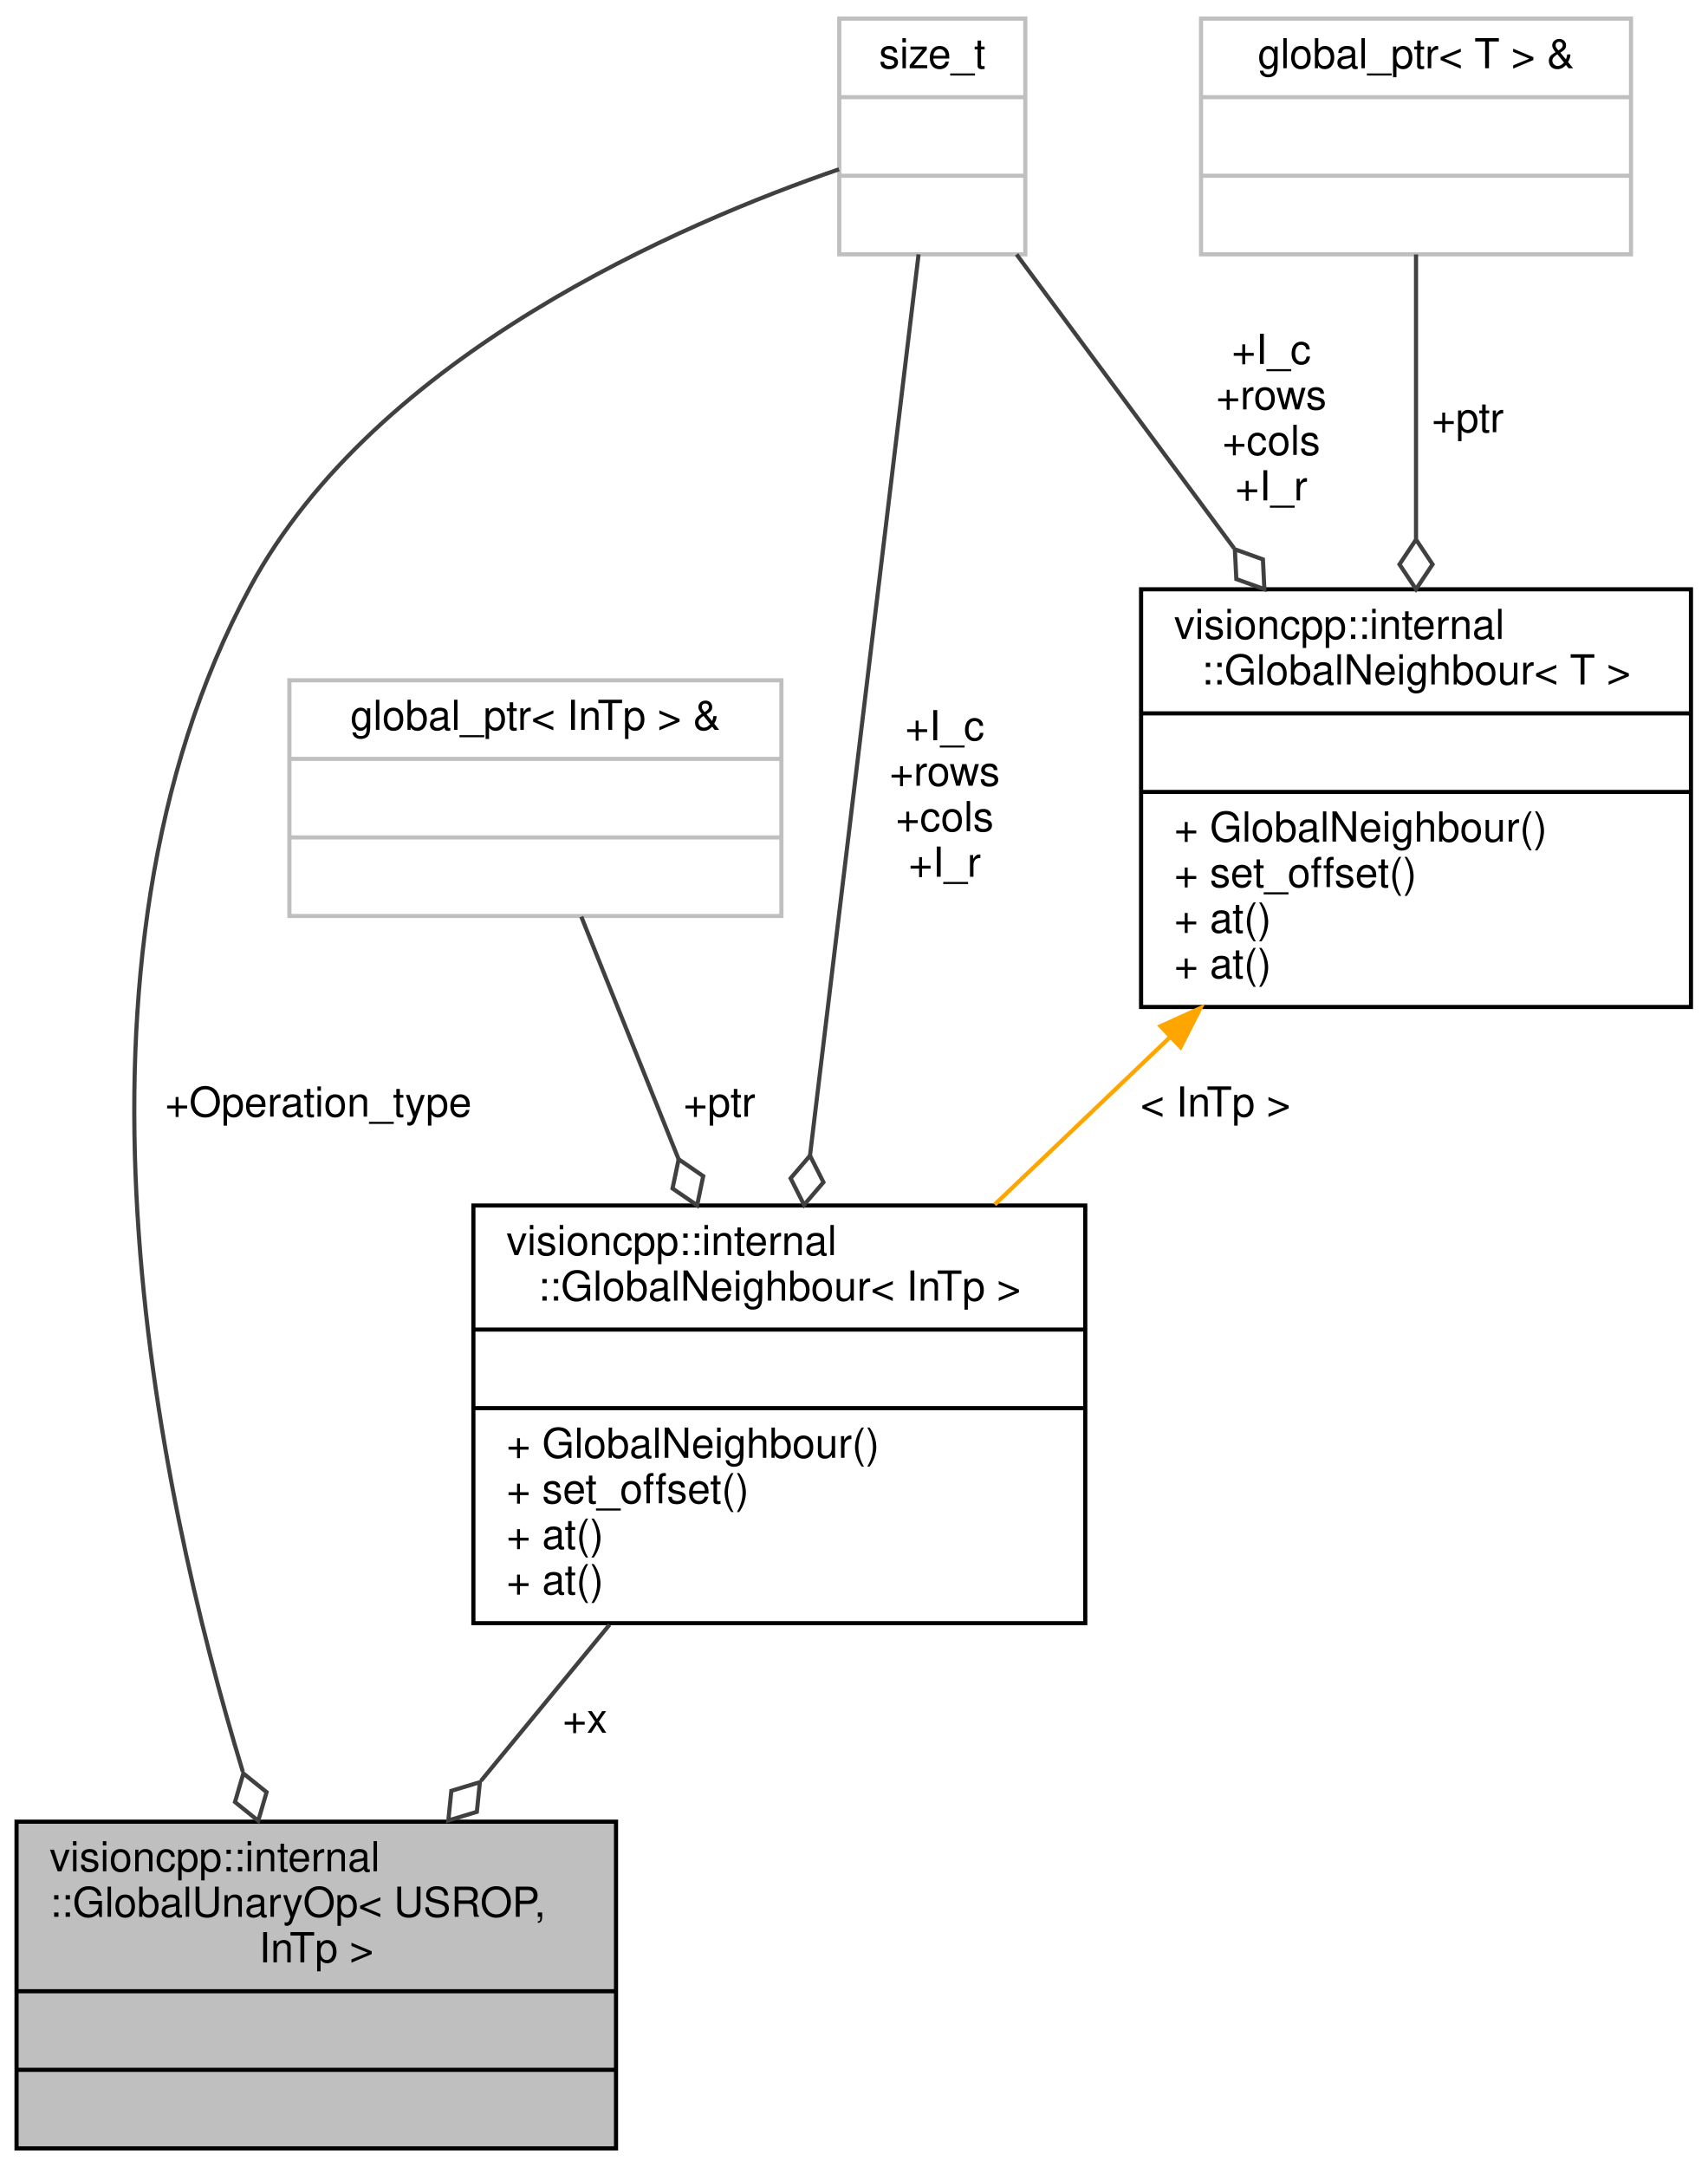
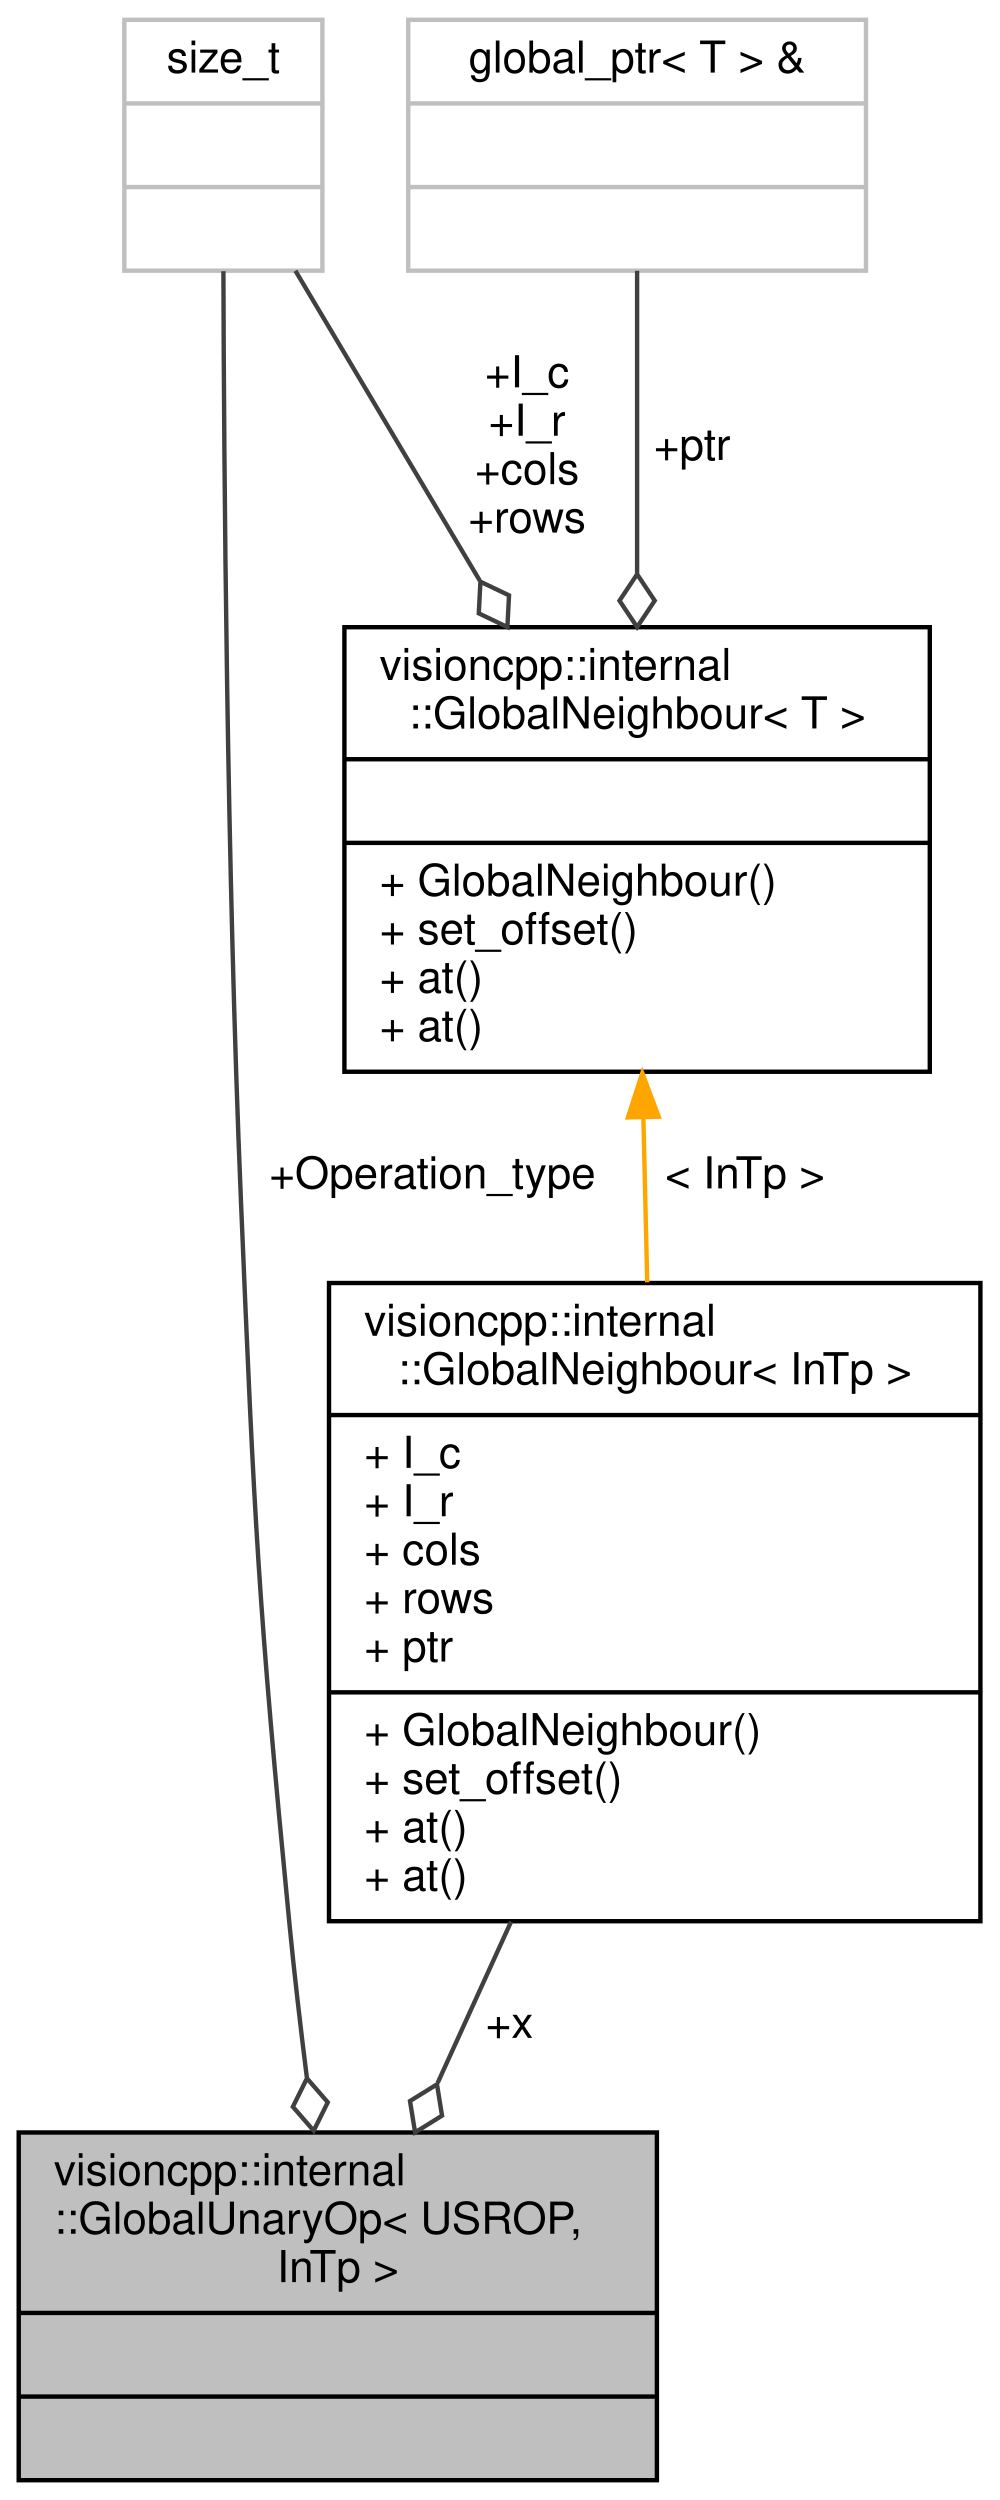
- <svg xmlns="http://www.w3.org/2000/svg" xmlns:xlink="http://www.w3.org/1999/xlink" width="413pt" height="524pt" viewBox="0.00 0.00 413.00 524.00">
-   <g id="graph0" class="graph" transform="scale(1 1) rotate(0) translate(4 520)">
+ <svg xmlns="http://www.w3.org/2000/svg" xmlns:xlink="http://www.w3.org/1999/xlink" width="227pt" height="568pt" viewBox="0.00 0.00 226.50 568.00">
+   <g id="graph0" class="graph" transform="scale(1 1) rotate(0) translate(4 564)">
    <g id="node1" class="node">
      <g id="a_node1">
        <a xlink:title="This class is used to encapsulate the global unary functor and the types of each operand in this func...">
          <polygon fill="#bfbfbf" stroke="black" points="0,-0.5 0,-79.5 145,-79.5 145,-0.5 0,-0.5" />
          <text text-anchor="start" x="8" y="-67.5" font-family="Helvetica,sans-Serif" font-size="10.00">visioncpp::internal</text>
          <text text-anchor="start" x="8" y="-56.5" font-family="Helvetica,sans-Serif" font-size="10.00">::GlobalUnaryOp&lt; USROP,</text>
          <text text-anchor="middle" x="72.5" y="-45.5" font-family="Helvetica,sans-Serif" font-size="10.00"> InTp &gt;</text>
          <polyline fill="none" stroke="black" points="0,-38.5 145,-38.5 " />
          <text text-anchor="middle" x="72.5" y="-26.5" font-family="Helvetica,sans-Serif" font-size="10.00"> </text>
          <polyline fill="none" stroke="black" points="0,-19.5 145,-19.5 " />
          <text text-anchor="middle" x="72.5" y="-7.5" font-family="Helvetica,sans-Serif" font-size="10.00"> </text>
        </a>
      </g>
    </g>
    <g id="node2" class="node">
      <g id="a_node2">
        <a xlink:href="structvisioncpp_1_1internal_1_1GlobalNeighbour.html" target="_top" xlink:title=" ">
-           <polygon fill="none" stroke="black" points="110.5,-127.5 110.5,-228.5 258.5,-228.5 258.5,-127.5 110.5,-127.5" />
-           <text text-anchor="start" x="118.5" y="-216.5" font-family="Helvetica,sans-Serif" font-size="10.00">visioncpp::internal</text>
-           <text text-anchor="middle" x="184.5" y="-205.5" font-family="Helvetica,sans-Serif" font-size="10.00">::GlobalNeighbour&lt; InTp &gt;</text>
-           <polyline fill="none" stroke="black" points="110.5,-198.5 258.5,-198.5 " />
-           <text text-anchor="middle" x="184.5" y="-186.5" font-family="Helvetica,sans-Serif" font-size="10.00"> </text>
-           <polyline fill="none" stroke="black" points="110.5,-179.5 258.5,-179.5 " />
-           <text text-anchor="start" x="118.5" y="-167.5" font-family="Helvetica,sans-Serif" font-size="10.00">+ GlobalNeighbour()</text>
-           <text text-anchor="start" x="118.5" y="-156.5" font-family="Helvetica,sans-Serif" font-size="10.00">+ set_offset()</text>
-           <text text-anchor="start" x="118.5" y="-145.5" font-family="Helvetica,sans-Serif" font-size="10.00">+ at()</text>
-           <text text-anchor="start" x="118.5" y="-134.5" font-family="Helvetica,sans-Serif" font-size="10.00">+ at()</text>
+           <polygon fill="none" stroke="black" points="70.5,-127.5 70.5,-272.5 218.5,-272.5 218.5,-127.5 70.5,-127.5" />
+           <text text-anchor="start" x="78.5" y="-260.5" font-family="Helvetica,sans-Serif" font-size="10.00">visioncpp::internal</text>
+           <text text-anchor="middle" x="144.5" y="-249.5" font-family="Helvetica,sans-Serif" font-size="10.00">::GlobalNeighbour&lt; InTp &gt;</text>
+           <polyline fill="none" stroke="black" points="70.5,-242.5 218.5,-242.5 " />
+           <text text-anchor="start" x="78.5" y="-230.5" font-family="Helvetica,sans-Serif" font-size="10.00">+ I_c</text>
+           <text text-anchor="start" x="78.5" y="-219.5" font-family="Helvetica,sans-Serif" font-size="10.00">+ I_r</text>
+           <text text-anchor="start" x="78.5" y="-208.5" font-family="Helvetica,sans-Serif" font-size="10.00">+ cols</text>
+           <text text-anchor="start" x="78.5" y="-197.5" font-family="Helvetica,sans-Serif" font-size="10.00">+ rows</text>
+           <text text-anchor="start" x="78.5" y="-186.5" font-family="Helvetica,sans-Serif" font-size="10.00">+ ptr</text>
+           <polyline fill="none" stroke="black" points="70.5,-179.5 218.5,-179.5 " />
+           <text text-anchor="start" x="78.5" y="-167.5" font-family="Helvetica,sans-Serif" font-size="10.00">+ GlobalNeighbour()</text>
+           <text text-anchor="start" x="78.5" y="-156.5" font-family="Helvetica,sans-Serif" font-size="10.00">+ set_offset()</text>
+           <text text-anchor="start" x="78.5" y="-145.5" font-family="Helvetica,sans-Serif" font-size="10.00">+ at()</text>
+           <text text-anchor="start" x="78.5" y="-134.5" font-family="Helvetica,sans-Serif" font-size="10.00">+ at()</text>
        </a>
      </g>
    </g>
    <g id="edge1" class="edge">
-       <path fill="none" stroke="#404040" d="M143.43,-127.13C133.28,-114.81 122.43,-101.63 112.34,-89.38" />
-       <polygon fill="none" stroke="#404040" points="112.07,-89.05 105.17,-86.96 104.44,-79.79 111.34,-81.88 112.07,-89.05" />
-       <text text-anchor="middle" x="137.5" y="-101" font-family="Helvetica,sans-Serif" font-size="10.00"> +x</text>
+       <path fill="none" stroke="#404040" d="M111.87,-127.4C106.23,-115.03 100.49,-102.41 95.19,-90.78" />
+       <polygon fill="none" stroke="#404040" points="95.03,-90.44 88.9,-86.64 90.06,-79.52 96.18,-83.33 95.03,-90.44" />
+       <text text-anchor="middle" x="111.5" y="-101" font-family="Helvetica,sans-Serif" font-size="10.00"> +x</text>
    </g>
    <g id="node3" class="node">
      <g id="a_node3">
-         <a xlink:title=" ">
-           <polygon fill="none" stroke="#bfbfbf" points="66,-298.5 66,-355.5 185,-355.5 185,-298.5 66,-298.5" />
-           <text text-anchor="middle" x="125.5" y="-343.5" font-family="Helvetica,sans-Serif" font-size="10.00">global_ptr&lt; InTp &gt; &amp;</text>
-           <polyline fill="none" stroke="#bfbfbf" points="66,-336.5 185,-336.5 " />
-           <text text-anchor="middle" x="125.5" y="-324.5" font-family="Helvetica,sans-Serif" font-size="10.00"> </text>
-           <polyline fill="none" stroke="#bfbfbf" points="66,-317.5 185,-317.5 " />
-           <text text-anchor="middle" x="125.5" y="-305.5" font-family="Helvetica,sans-Serif" font-size="10.00"> </text>
+         <a xlink:href="structvisioncpp_1_1internal_1_1GlobalNeighbour.html" target="_top" xlink:title="GlobalNeighbour is used to provide local access for each element of the global memory based on the Co...">
+           <polygon fill="none" stroke="black" points="74,-320.5 74,-421.5 207,-421.5 207,-320.5 74,-320.5" />
+           <text text-anchor="start" x="82" y="-409.5" font-family="Helvetica,sans-Serif" font-size="10.00">visioncpp::internal</text>
+           <text text-anchor="middle" x="140.5" y="-398.5" font-family="Helvetica,sans-Serif" font-size="10.00">::GlobalNeighbour&lt; T &gt;</text>
+           <polyline fill="none" stroke="black" points="74,-391.5 207,-391.5 " />
+           <text text-anchor="middle" x="140.5" y="-379.5" font-family="Helvetica,sans-Serif" font-size="10.00"> </text>
+           <polyline fill="none" stroke="black" points="74,-372.5 207,-372.5 " />
+           <text text-anchor="start" x="82" y="-360.5" font-family="Helvetica,sans-Serif" font-size="10.00">+ GlobalNeighbour()</text>
+           <text text-anchor="start" x="82" y="-349.5" font-family="Helvetica,sans-Serif" font-size="10.00">+ set_offset()</text>
+           <text text-anchor="start" x="82" y="-338.5" font-family="Helvetica,sans-Serif" font-size="10.00">+ at()</text>
+           <text text-anchor="start" x="82" y="-327.5" font-family="Helvetica,sans-Serif" font-size="10.00">+ at()</text>
        </a>
      </g>
    </g>
    <g id="edge2" class="edge">
-       <path fill="none" stroke="#404040" d="M136.6,-298.35C143.24,-281.79 151.97,-260.06 160.14,-239.68" />
-       <polygon fill="none" stroke="#404040" points="160.15,-239.68 158.67,-232.62 164.62,-228.54 166.09,-235.6 160.15,-239.68" />
-       <text text-anchor="middle" x="170" y="-250" font-family="Helvetica,sans-Serif" font-size="10.00"> +ptr</text>
+       <path fill="none" stroke="orange" d="M141.92,-310.21C142.2,-298.06 142.51,-285.17 142.8,-272.66" />
+       <polygon fill="orange" stroke="orange" points="138.42,-310.13 141.68,-320.21 145.41,-310.29 138.42,-310.13" />
+       <text text-anchor="middle" x="165" y="-294" font-family="Helvetica,sans-Serif" font-size="10.00"> &lt; InTp &gt;</text>
    </g>
    <g id="node4" class="node">
      <g id="a_node4">
        <a xlink:title=" ">
-           <polygon fill="none" stroke="#bfbfbf" points="199,-458.5 199,-515.5 244,-515.5 244,-458.5 199,-458.5" />
-           <text text-anchor="middle" x="221.5" y="-503.5" font-family="Helvetica,sans-Serif" font-size="10.00">size_t</text>
-           <polyline fill="none" stroke="#bfbfbf" points="199,-496.5 244,-496.5 " />
-           <text text-anchor="middle" x="221.5" y="-484.5" font-family="Helvetica,sans-Serif" font-size="10.00"> </text>
-           <polyline fill="none" stroke="#bfbfbf" points="199,-477.5 244,-477.5 " />
-           <text text-anchor="middle" x="221.5" y="-465.5" font-family="Helvetica,sans-Serif" font-size="10.00"> </text>
-         </a>
-       </g>
-     </g>
-     <g id="edge7" class="edge">
-       <path fill="none" stroke="#404040" d="M198.94,-479.07C161.35,-466.16 87.03,-434.47 56.5,-378 7.23,-286.86 33.68,-160.78 54.74,-91.56" />
-       <polygon fill="none" stroke="#404040" points="54.86,-91.17 52.84,-84.25 58.46,-79.72 60.48,-86.64 54.86,-91.17" />
-       <text text-anchor="middle" x="73" y="-250" font-family="Helvetica,sans-Serif" font-size="10.00"> +Operation_type</text>
-     </g>
-     <g id="edge3" class="edge">
-       <path fill="none" stroke="#404040" d="M218.18,-458.49C212.31,-409.72 199.93,-307 191.92,-240.6" />
-       <polygon fill="none" stroke="#404040" points="191.92,-240.56 187.23,-235.08 190.48,-228.64 195.17,-234.12 191.92,-240.56" />
-       <text text-anchor="middle" x="224.5" y="-341" font-family="Helvetica,sans-Serif" font-size="10.00"> +I_c</text>
-       <text text-anchor="middle" x="224.5" y="-330" font-family="Helvetica,sans-Serif" font-size="10.00">+rows</text>
-       <text text-anchor="middle" x="224.5" y="-319" font-family="Helvetica,sans-Serif" font-size="10.00">+cols</text>
-       <text text-anchor="middle" x="224.5" y="-308" font-family="Helvetica,sans-Serif" font-size="10.00">+I_r</text>
-     </g>
-     <g id="node5" class="node">
-       <g id="a_node5">
-         <a xlink:href="structvisioncpp_1_1internal_1_1GlobalNeighbour.html" target="_top" xlink:title="GlobalNeighbour is used to provide local access for each element of the global memory based on the Co...">
-           <polygon fill="none" stroke="black" points="272,-276.5 272,-377.5 405,-377.5 405,-276.5 272,-276.5" />
-           <text text-anchor="start" x="280" y="-365.5" font-family="Helvetica,sans-Serif" font-size="10.00">visioncpp::internal</text>
-           <text text-anchor="middle" x="338.5" y="-354.5" font-family="Helvetica,sans-Serif" font-size="10.00">::GlobalNeighbour&lt; T &gt;</text>
-           <polyline fill="none" stroke="black" points="272,-347.5 405,-347.5 " />
-           <text text-anchor="middle" x="338.5" y="-335.5" font-family="Helvetica,sans-Serif" font-size="10.00"> </text>
-           <polyline fill="none" stroke="black" points="272,-328.5 405,-328.5 " />
-           <text text-anchor="start" x="280" y="-316.5" font-family="Helvetica,sans-Serif" font-size="10.00">+ GlobalNeighbour()</text>
-           <text text-anchor="start" x="280" y="-305.5" font-family="Helvetica,sans-Serif" font-size="10.00">+ set_offset()</text>
-           <text text-anchor="start" x="280" y="-294.5" font-family="Helvetica,sans-Serif" font-size="10.00">+ at()</text>
-           <text text-anchor="start" x="280" y="-283.5" font-family="Helvetica,sans-Serif" font-size="10.00">+ at()</text>
+           <polygon fill="none" stroke="#bfbfbf" points="24,-502.5 24,-559.5 69,-559.5 69,-502.5 24,-502.5" />
+           <text text-anchor="middle" x="46.5" y="-547.5" font-family="Helvetica,sans-Serif" font-size="10.00">size_t</text>
+           <polyline fill="none" stroke="#bfbfbf" points="24,-540.5 69,-540.5 " />
+           <text text-anchor="middle" x="46.5" y="-528.5" font-family="Helvetica,sans-Serif" font-size="10.00"> </text>
+           <polyline fill="none" stroke="#bfbfbf" points="24,-521.5 69,-521.5 " />
+           <text text-anchor="middle" x="46.5" y="-509.5" font-family="Helvetica,sans-Serif" font-size="10.00"> </text>
        </a>
      </g>
    </g>
    <g id="edge5" class="edge">
-       <path fill="none" stroke="#404040" d="M241.88,-458.48C256.38,-438.9 276.42,-411.84 294.48,-387.44" />
-       <polygon fill="none" stroke="#404040" points="294.68,-387.18 295.04,-379.97 301.82,-377.53 301.47,-384.73 294.68,-387.18" />
-       <text text-anchor="middle" x="303.5" y="-432" font-family="Helvetica,sans-Serif" font-size="10.00"> +I_c</text>
-       <text text-anchor="middle" x="303.5" y="-421" font-family="Helvetica,sans-Serif" font-size="10.00">+rows</text>
-       <text text-anchor="middle" x="303.5" y="-410" font-family="Helvetica,sans-Serif" font-size="10.00">+cols</text>
-       <text text-anchor="middle" x="303.5" y="-399" font-family="Helvetica,sans-Serif" font-size="10.00">+I_r</text>
+       <path fill="none" stroke="#404040" d="M46.51,-502.39C46.63,-457.87 47.3,-367.5 50.5,-291 53.56,-218.01 54.42,-199.71 61.5,-127 62.6,-115.67 64.02,-103.52 65.46,-92.04" />
+       <polygon fill="none" stroke="#404040" points="65.49,-91.8 62.29,-85.34 67.02,-79.9 70.22,-86.36 65.49,-91.8" />
+       <text text-anchor="middle" x="94" y="-294" font-family="Helvetica,sans-Serif" font-size="10.00"> +Operation_type</text>
    </g>
-     <g id="edge4" class="edge">
-       <path fill="none" stroke="orange" d="M279.12,-269.32C265.1,-255.93 250.25,-241.76 236.58,-228.72" />
-       <polygon fill="orange" stroke="orange" points="276.71,-271.86 286.36,-276.23 281.55,-266.8 276.71,-271.86" />
-       <text text-anchor="middle" x="290" y="-250" font-family="Helvetica,sans-Serif" font-size="10.00"> &lt; InTp &gt;</text>
+     <g id="edge3" class="edge">
+       <path fill="none" stroke="#404040" d="M62.87,-502.48C74.42,-483.07 90.34,-456.32 104.75,-432.09" />
+       <polygon fill="none" stroke="#404040" points="104.9,-431.84 104.53,-424.64 111.03,-421.53 111.4,-428.73 104.9,-431.84" />
+       <text text-anchor="middle" x="115.5" y="-476" font-family="Helvetica,sans-Serif" font-size="10.00"> +I_c</text>
+       <text text-anchor="middle" x="115.5" y="-465" font-family="Helvetica,sans-Serif" font-size="10.00">+I_r</text>
+       <text text-anchor="middle" x="115.5" y="-454" font-family="Helvetica,sans-Serif" font-size="10.00">+cols</text>
+       <text text-anchor="middle" x="115.5" y="-443" font-family="Helvetica,sans-Serif" font-size="10.00">+rows</text>
    </g>
-     <g id="node6" class="node">
-       <g id="a_node6">
+     <g id="node5" class="node">
+       <g id="a_node5">
        <a xlink:title=" ">
-           <polygon fill="none" stroke="#bfbfbf" points="286.5,-458.5 286.5,-515.5 390.5,-515.5 390.5,-458.5 286.5,-458.5" />
-           <text text-anchor="middle" x="338.5" y="-503.5" font-family="Helvetica,sans-Serif" font-size="10.00">global_ptr&lt; T &gt; &amp;</text>
-           <polyline fill="none" stroke="#bfbfbf" points="286.5,-496.5 390.5,-496.5 " />
-           <text text-anchor="middle" x="338.5" y="-484.5" font-family="Helvetica,sans-Serif" font-size="10.00"> </text>
-           <polyline fill="none" stroke="#bfbfbf" points="286.5,-477.5 390.5,-477.5 " />
-           <text text-anchor="middle" x="338.5" y="-465.5" font-family="Helvetica,sans-Serif" font-size="10.00"> </text>
+           <polygon fill="none" stroke="#bfbfbf" points="88.5,-502.5 88.5,-559.5 192.5,-559.5 192.5,-502.5 88.5,-502.5" />
+           <text text-anchor="middle" x="140.5" y="-547.5" font-family="Helvetica,sans-Serif" font-size="10.00">global_ptr&lt; T &gt; &amp;</text>
+           <polyline fill="none" stroke="#bfbfbf" points="88.5,-540.5 192.5,-540.5 " />
+           <text text-anchor="middle" x="140.5" y="-528.5" font-family="Helvetica,sans-Serif" font-size="10.00"> </text>
+           <polyline fill="none" stroke="#bfbfbf" points="88.5,-521.5 192.5,-521.5 " />
+           <text text-anchor="middle" x="140.5" y="-509.5" font-family="Helvetica,sans-Serif" font-size="10.00"> </text>
        </a>
      </g>
    </g>
-     <g id="edge6" class="edge">
-       <path fill="none" stroke="#404040" d="M338.5,-458.48C338.5,-439.51 338.5,-413.52 338.5,-389.72" />
-       <polygon fill="none" stroke="#404040" points="338.5,-389.53 334.5,-383.53 338.5,-377.53 342.5,-383.53 338.5,-389.53" />
-       <text text-anchor="middle" x="351" y="-415.5" font-family="Helvetica,sans-Serif" font-size="10.00"> +ptr</text>
+     <g id="edge4" class="edge">
+       <path fill="none" stroke="#404040" d="M140.5,-502.48C140.5,-483.51 140.5,-457.52 140.5,-433.72" />
+       <polygon fill="none" stroke="#404040" points="140.5,-433.53 136.5,-427.53 140.5,-421.53 144.5,-427.53 140.5,-433.53" />
+       <text text-anchor="middle" x="153" y="-459.5" font-family="Helvetica,sans-Serif" font-size="10.00"> +ptr</text>
    </g>
  </g>
</svg>
